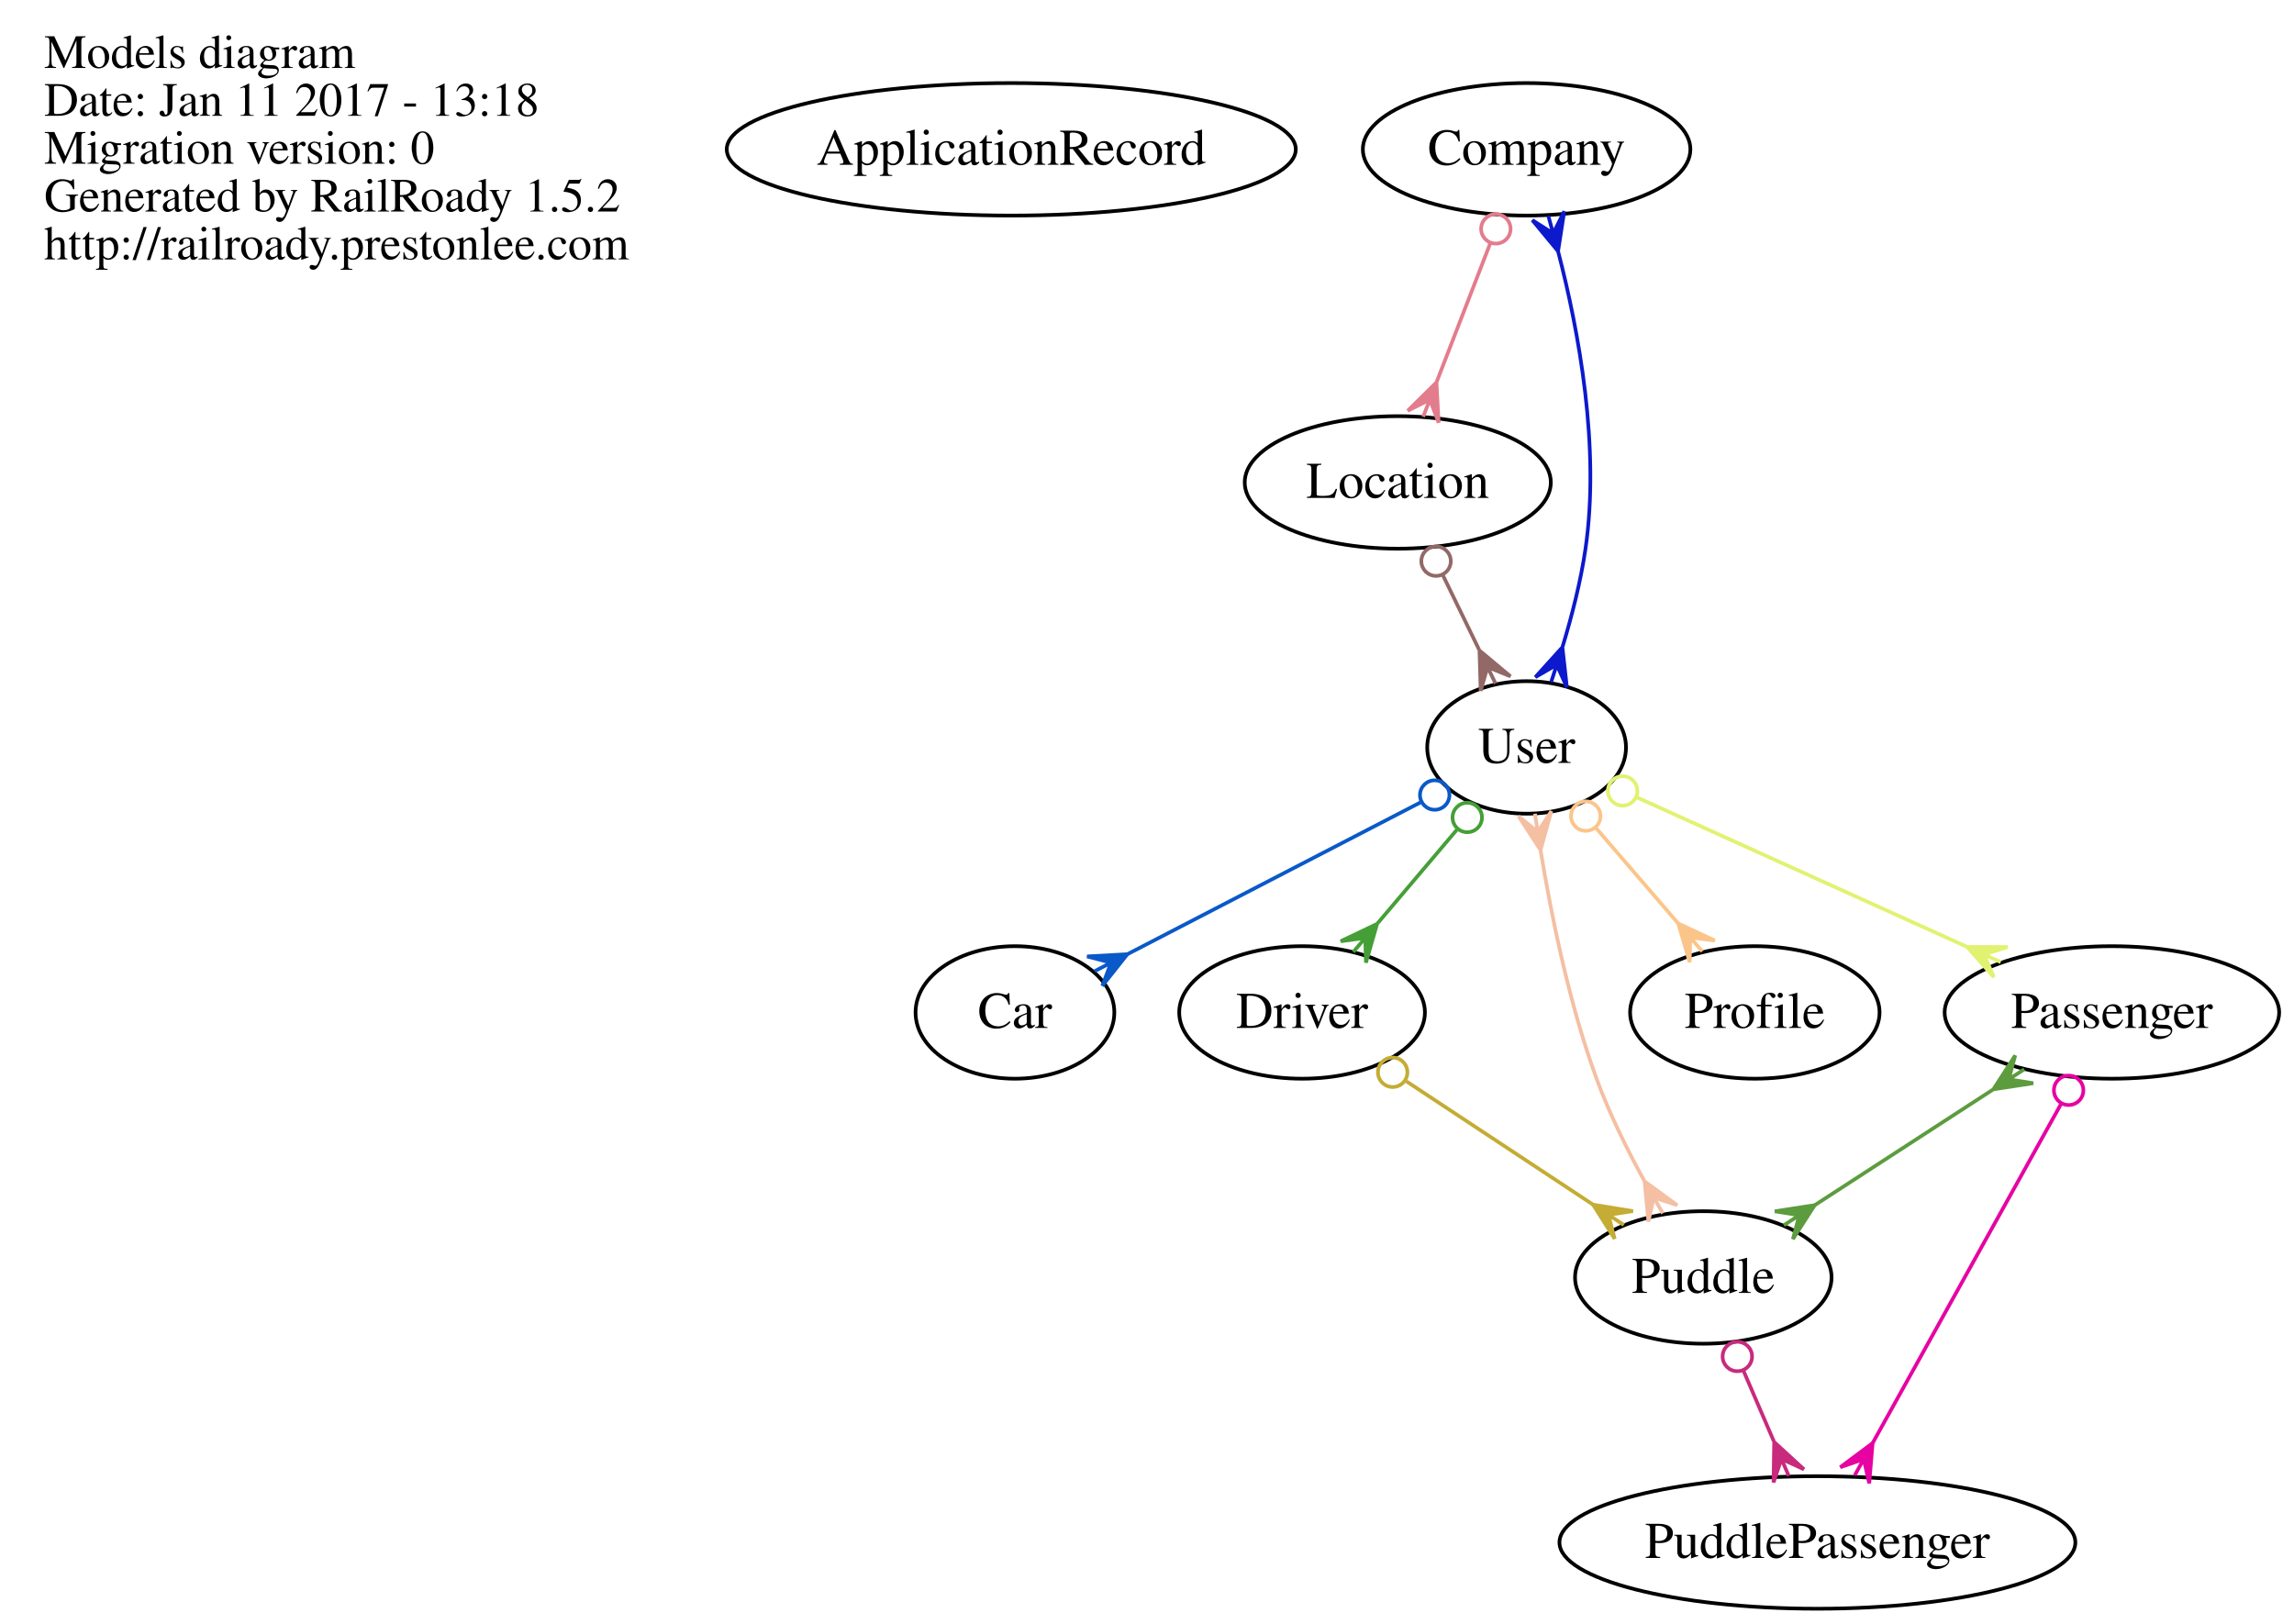
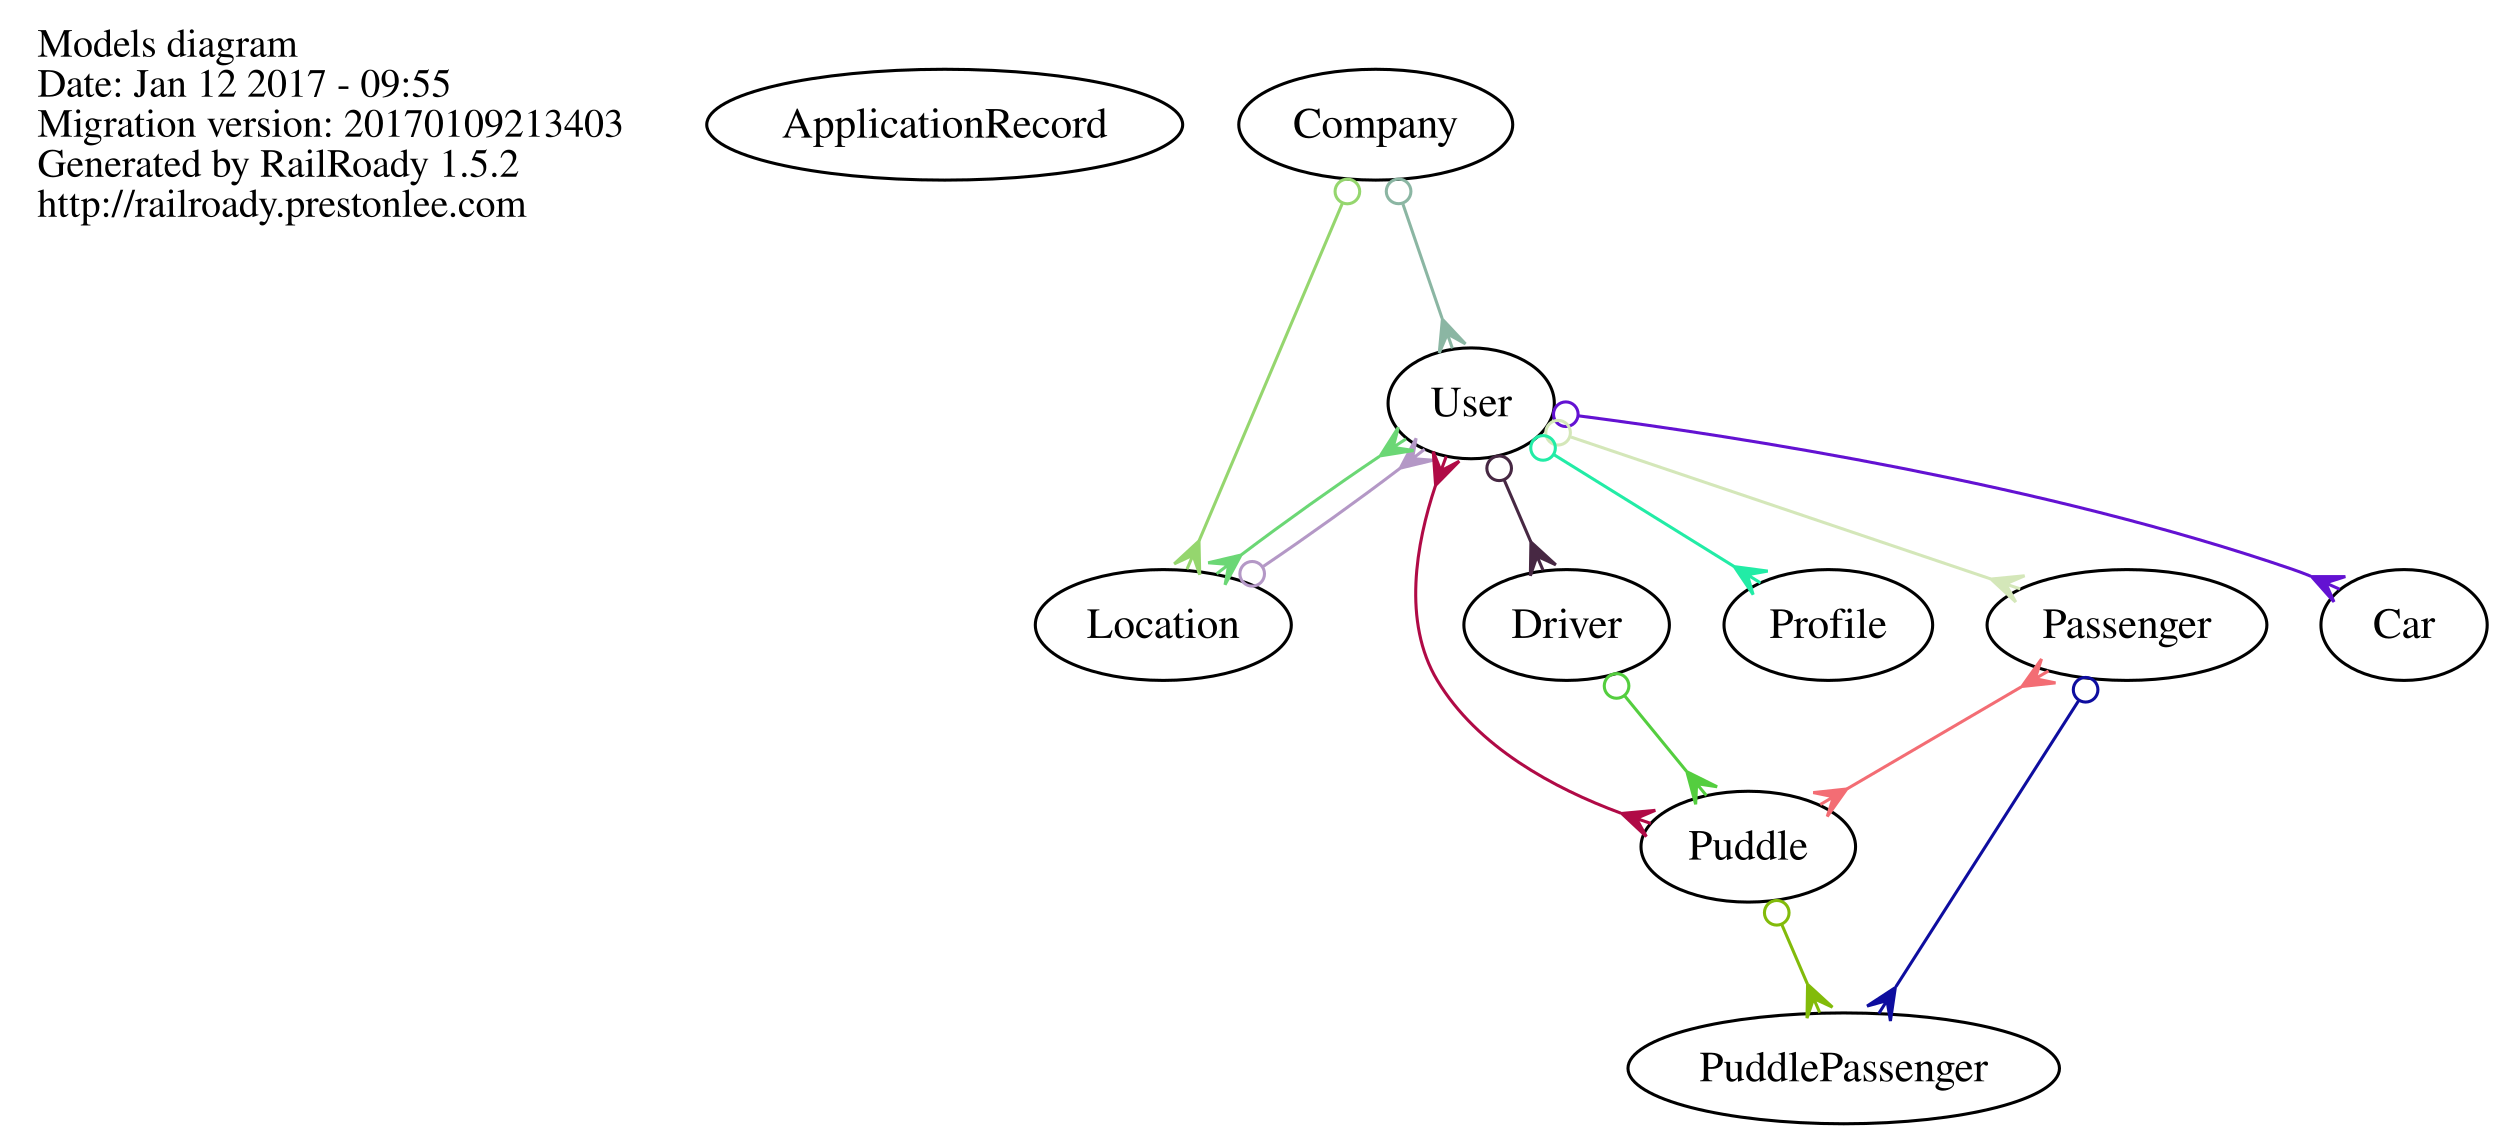
- <svg xmlns="http://www.w3.org/2000/svg" width="623pt" height="441pt" viewBox="0.00 0.00 623.19 441.00">
-   <g id="graph0" class="graph" transform="scale(1 1) rotate(0) translate(4 437)">
-     <polygon fill="transparent" stroke="transparent" points="-4,4 -4,-437 619.192,-437 619.192,4 -4,4" />
+ <svg xmlns="http://www.w3.org/2000/svg" width="812pt" height="369pt" viewBox="0.00 0.00 811.69 369.00">
+   <g id="graph0" class="graph" transform="scale(1 1) rotate(0) translate(4 365)">
+     <polygon fill="transparent" stroke="transparent" points="-4,4 -4,-365 807.688,-365 807.688,4 -4,4" />
    <g id="node1" class="node">
-       <text text-anchor="start" x="8" y="-418.6" font-family="Times,serif" font-size="13.00" fill="#000000">Models diagram</text>
-       <text text-anchor="start" x="8" y="-405.6" font-family="Times,serif" font-size="13.00" fill="#000000">Date: Jan 11 2017 - 13:18</text>
-       <text text-anchor="start" x="8" y="-392.6" font-family="Times,serif" font-size="13.00" fill="#000000">Migration version: 0</text>
-       <text text-anchor="start" x="8" y="-379.6" font-family="Times,serif" font-size="13.00" fill="#000000">Generated by RailRoady 1.5.2</text>
-       <text text-anchor="start" x="8" y="-366.6" font-family="Times,serif" font-size="13.00" fill="#000000">http://railroady.prestonlee.com</text>
+       <text text-anchor="start" x="8" y="-346.6" font-family="Times,serif" font-size="13.00" fill="#000000">Models diagram</text>
+       <text text-anchor="start" x="8" y="-333.6" font-family="Times,serif" font-size="13.00" fill="#000000">Date: Jan 12 2017 - 09:55</text>
+       <text text-anchor="start" x="8" y="-320.6" font-family="Times,serif" font-size="13.00" fill="#000000">Migration version: 20170109213403</text>
+       <text text-anchor="start" x="8" y="-307.6" font-family="Times,serif" font-size="13.00" fill="#000000">Generated by RailRoady 1.5.2</text>
+       <text text-anchor="start" x="8" y="-294.6" font-family="Times,serif" font-size="13.00" fill="#000000">http://railroady.prestonlee.com</text>
    </g>
    <g id="node2" class="node">
-       <ellipse fill="none" stroke="#000000" cx="270.72" cy="-396.5" rx="77.292" ry="18" />
-       <text text-anchor="middle" x="270.72" y="-392.3" font-family="Times,serif" font-size="14.00" fill="#000000">ApplicationRecord</text>
+       <ellipse fill="none" stroke="#000000" cx="302.688" cy="-324.5" rx="77.292" ry="18" />
+       <text text-anchor="middle" x="302.688" y="-320.3" font-family="Times,serif" font-size="14.00" fill="#000000">ApplicationRecord</text>
    </g>
    <g id="node3" class="node">
-       <ellipse fill="none" stroke="#000000" cx="271.72" cy="-162" rx="27" ry="18" />
-       <text text-anchor="middle" x="271.72" y="-157.8" font-family="Times,serif" font-size="14.00" fill="#000000">Car</text>
+       <ellipse fill="none" stroke="#000000" cx="776.688" cy="-162" rx="27" ry="18" />
+       <text text-anchor="middle" x="776.688" y="-157.8" font-family="Times,serif" font-size="14.00" fill="#000000">Car</text>
    </g>
    <g id="node4" class="node">
-       <ellipse fill="none" stroke="#000000" cx="410.72" cy="-396.5" rx="44.492" ry="18" />
-       <text text-anchor="middle" x="410.72" y="-392.3" font-family="Times,serif" font-size="14.00" fill="#000000">Company</text>
+       <ellipse fill="none" stroke="#000000" cx="442.688" cy="-324.5" rx="44.492" ry="18" />
+       <text text-anchor="middle" x="442.688" y="-320.3" font-family="Times,serif" font-size="14.00" fill="#000000">Company</text>
    </g>
    <g id="node6" class="node">
-       <ellipse fill="none" stroke="#000000" cx="375.72" cy="-306" rx="41.577" ry="18" />
-       <text text-anchor="middle" x="375.72" y="-301.8" font-family="Times,serif" font-size="14.00" fill="#000000">Location</text>
+       <ellipse fill="none" stroke="#000000" cx="373.688" cy="-162" rx="41.577" ry="18" />
+       <text text-anchor="middle" x="373.688" y="-157.8" font-family="Times,serif" font-size="14.00" fill="#000000">Location</text>
    </g>
    <g id="edge1" class="edge">
-       <path fill="none" stroke="#e37c8d" d="M400.907,-371.127C396.358,-359.362 390.942,-345.36 386.301,-333.36" />
-       <ellipse fill="none" stroke="#e37c8d" cx="402.363" cy="-374.889" rx="4" ry="4" />
-       <polygon fill="#e37c8d" stroke="#e37c8d" points="386.228,-333.17 386.818,-322.219 384.424,-328.506 382.621,-323.843 382.621,-323.843 382.621,-323.843 384.424,-328.506 378.424,-325.466 386.228,-333.17 386.228,-333.17" />
+       <path fill="none" stroke="#95d66e" d="M431.869,-299.021C419.199,-269.181 398.292,-219.946 385.292,-189.33" />
+       <ellipse fill="none" stroke="#95d66e" cx="433.476" cy="-302.807" rx="4" ry="4" />
+       <polygon fill="#95d66e" stroke="#95d66e" points="385.278,-189.297 385.512,-178.333 383.324,-184.694 381.37,-180.092 381.37,-180.092 381.37,-180.092 383.324,-184.694 377.228,-181.851 385.278,-189.297 385.278,-189.297" />
    </g>
    <g id="node11" class="node">
-       <ellipse fill="none" stroke="#000000" cx="410.72" cy="-234" rx="27" ry="18" />
-       <text text-anchor="middle" x="410.72" y="-229.8" font-family="Times,serif" font-size="14.00" fill="#000000">User</text>
+       <ellipse fill="none" stroke="#000000" cx="473.688" cy="-234" rx="27" ry="18" />
+       <text text-anchor="middle" x="473.688" y="-229.8" font-family="Times,serif" font-size="14.00" fill="#000000">User</text>
    </g>
    <g id="edge2" class="edge">
-       <path fill="none" stroke="#0c19cc" d="M419.266,-368.809C424.953,-346.887 430.707,-315.491 426.72,-288 425.443,-279.194 423.052,-269.825 420.501,-261.407" />
-       <polygon fill="#0c19cc" stroke="#0c19cc" points="419.264,-368.817 412.27,-377.263 417.936,-373.637 416.608,-378.458 416.608,-378.458 416.608,-378.458 417.936,-373.637 420.947,-379.653 419.264,-368.817 419.264,-368.817" />
-       <polygon fill="#0c19cc" stroke="#0c19cc" points="420.443,-261.228 421.656,-250.329 418.908,-256.469 417.373,-251.71 417.373,-251.71 417.373,-251.71 418.908,-256.469 413.09,-253.092 420.443,-261.228 420.443,-261.228" />
+       <path fill="none" stroke="#8bb6a3" d="M451.522,-298.711C455.492,-287.12 460.183,-273.425 464.225,-261.624" />
+       <ellipse fill="none" stroke="#8bb6a3" cx="450.109" cy="-302.836" rx="4" ry="4" />
+       <polygon fill="#8bb6a3" stroke="#8bb6a3" points="464.335,-261.303 471.833,-253.301 465.955,-256.573 467.576,-251.843 467.576,-251.843 467.576,-251.843 465.955,-256.573 463.319,-250.385 464.335,-261.303 464.335,-261.303" />
    </g>
    <g id="node5" class="node">
-       <ellipse fill="none" stroke="#000000" cx="349.72" cy="-162" rx="33.375" ry="18" />
-       <text text-anchor="middle" x="349.72" y="-157.8" font-family="Times,serif" font-size="14.00" fill="#000000">Driver</text>
+       <ellipse fill="none" stroke="#000000" cx="504.688" cy="-162" rx="33.375" ry="18" />
+       <text text-anchor="middle" x="504.688" y="-157.8" font-family="Times,serif" font-size="14.00" fill="#000000">Driver</text>
    </g>
    <g id="node9" class="node">
-       <ellipse fill="none" stroke="#000000" cx="458.72" cy="-90" rx="34.846" ry="18" />
-       <text text-anchor="middle" x="458.72" y="-85.8" font-family="Times,serif" font-size="14.00" fill="#000000">Puddle</text>
+       <ellipse fill="none" stroke="#000000" cx="563.688" cy="-90" rx="34.846" ry="18" />
+       <text text-anchor="middle" x="563.688" y="-85.8" font-family="Times,serif" font-size="14.00" fill="#000000">Puddle</text>
    </g>
    <g id="edge3" class="edge">
-       <path fill="none" stroke="#c4ac35" d="M378.038,-143.295C393.607,-133.011 412.915,-120.257 428.739,-109.804" />
-       <ellipse fill="none" stroke="#c4ac35" cx="374.333" cy="-145.742" rx="4" ry="4" />
-       <polygon fill="#c4ac35" stroke="#c4ac35" points="428.782,-109.775 439.607,-108.019 432.954,-107.02 437.126,-104.264 437.126,-104.264 437.126,-104.264 432.954,-107.02 434.646,-100.509 428.782,-109.775 428.782,-109.775" />
+       <path fill="none" stroke="#54ce3f" d="M523.532,-139.004C529.937,-131.187 537.117,-122.426 543.614,-114.496" />
+       <ellipse fill="none" stroke="#54ce3f" cx="520.907" cy="-142.207" rx="4" ry="4" />
+       <polygon fill="#54ce3f" stroke="#54ce3f" points="543.74,-114.344 553.558,-109.461 546.909,-110.476 550.078,-106.609 550.078,-106.609 550.078,-106.609 546.909,-110.476 546.597,-103.756 543.74,-114.344 543.74,-114.344" />
    </g>
    <g id="edge4" class="edge">
-       <path fill="none" stroke="#926967" d="M388.01,-280.719C391.182,-274.193 394.606,-267.15 397.809,-260.561" />
-       <ellipse fill="none" stroke="#926967" cx="386.121" cy="-284.605" rx="4" ry="4" />
-       <polygon fill="#926967" stroke="#926967" points="397.917,-260.338 406.336,-253.312 400.103,-255.841 402.289,-251.345 402.289,-251.345 402.289,-251.345 400.103,-255.841 398.242,-249.377 397.917,-260.338 397.917,-260.338" />
+       <path fill="none" stroke="#b498c6" d="M406.142,-181.024C420.639,-190.818 437.32,-202.786 450.547,-212.868" />
+       <ellipse fill="none" stroke="#b498c6" cx="402.554" cy="-178.629" rx="4" ry="4" />
+       <polygon fill="#b498c6" stroke="#b498c6" points="450.658,-212.954 455.803,-222.638 454.609,-216.018 458.56,-219.082 458.56,-219.082 458.56,-219.082 454.609,-216.018 461.318,-215.525 450.658,-212.954 450.658,-212.954" />
    </g>
    <g id="node7" class="node">
-       <ellipse fill="none" stroke="#000000" cx="569.72" cy="-162" rx="45.444" ry="18" />
-       <text text-anchor="middle" x="569.72" y="-157.8" font-family="Times,serif" font-size="14.00" fill="#000000">Passenger</text>
+       <ellipse fill="none" stroke="#000000" cx="686.688" cy="-162" rx="45.444" ry="18" />
+       <text text-anchor="middle" x="686.688" y="-157.8" font-family="Times,serif" font-size="14.00" fill="#000000">Passenger</text>
    </g>
    <g id="edge6" class="edge">
-       <path fill="none" stroke="#5c9c3e" d="M537.323,-140.986C522.075,-131.095 503.995,-119.367 489.021,-109.655" />
-       <polygon fill="#5c9c3e" stroke="#5c9c3e" points="537.518,-141.112 543.459,-150.329 541.713,-143.833 545.908,-146.554 545.908,-146.554 545.908,-146.554 541.713,-143.833 548.357,-142.779 537.518,-141.112 537.518,-141.112" />
-       <polygon fill="#5c9c3e" stroke="#5c9c3e" points="488.998,-109.64 483.058,-100.423 484.804,-106.919 480.609,-104.198 480.609,-104.198 480.609,-104.198 484.804,-106.919 478.16,-107.973 488.998,-109.64 488.998,-109.64" />
+       <path fill="none" stroke="#f36d74" d="M652.342,-141.895C634.614,-131.518 613.12,-118.936 595.735,-108.759" />
+       <polygon fill="#f36d74" stroke="#f36d74" points="652.572,-142.03 658.929,-150.965 656.887,-144.556 661.202,-147.082 661.202,-147.082 661.202,-147.082 656.887,-144.556 663.475,-143.198 652.572,-142.03 652.572,-142.03" />
+       <polygon fill="#f36d74" stroke="#f36d74" points="595.691,-108.734 589.334,-99.798 591.376,-106.207 587.061,-103.682 587.061,-103.682 587.061,-103.682 591.376,-106.207 584.787,-107.565 595.691,-108.734 595.691,-108.734" />
    </g>
    <g id="node10" class="node">
-       <ellipse fill="none" stroke="#000000" cx="489.72" cy="-18" rx="70.075" ry="18" />
-       <text text-anchor="middle" x="489.72" y="-13.8" font-family="Times,serif" font-size="14.00" fill="#000000">PuddlePassenger</text>
+       <ellipse fill="none" stroke="#000000" cx="594.688" cy="-18" rx="70.075" ry="18" />
+       <text text-anchor="middle" x="594.688" y="-13.8" font-family="Times,serif" font-size="14.00" fill="#000000">PuddlePassenger</text>
    </g>
    <g id="edge5" class="edge">
-       <path fill="none" stroke="#e603a2" d="M555.885,-137.096C541.608,-111.398 519.41,-71.441 504.72,-44.999" />
-       <ellipse fill="none" stroke="#e603a2" cx="557.968" cy="-140.846" rx="4" ry="4" />
-       <polygon fill="#e603a2" stroke="#e603a2" points="504.719,-44.998 503.796,-34.071 502.291,-40.627 499.862,-36.256 499.862,-36.256 499.862,-36.256 502.291,-40.627 495.929,-38.441 504.719,-44.998 504.719,-44.998" />
+       <path fill="none" stroke="#0e0d9f" d="M670.985,-137.422C654.486,-111.597 628.62,-71.112 611.659,-44.564" />
+       <ellipse fill="none" stroke="#0e0d9f" cx="673.253" cy="-140.972" rx="4" ry="4" />
+       <polygon fill="#0e0d9f" stroke="#0e0d9f" points="611.445,-44.229 609.853,-33.379 608.753,-40.015 606.061,-35.802 606.061,-35.802 606.061,-35.802 608.753,-40.015 602.269,-38.224 611.445,-44.229 611.445,-44.229" />
    </g>
    <g id="node8" class="node">
-       <ellipse fill="none" stroke="#000000" cx="472.72" cy="-162" rx="33.886" ry="18" />
-       <text text-anchor="middle" x="472.72" y="-157.8" font-family="Times,serif" font-size="14.00" fill="#000000">Profile</text>
+       <ellipse fill="none" stroke="#000000" cx="589.688" cy="-162" rx="33.886" ry="18" />
+       <text text-anchor="middle" x="589.688" y="-157.8" font-family="Times,serif" font-size="14.00" fill="#000000">Profile</text>
    </g>
    <g id="edge7" class="edge">
-       <path fill="none" stroke="#c82a7d" d="M469.652,-64.61C472.311,-58.434 475.168,-51.8 477.867,-45.529" />
-       <ellipse fill="none" stroke="#c82a7d" cx="467.965" cy="-68.528" rx="4" ry="4" />
-       <polygon fill="#c82a7d" stroke="#c82a7d" points="477.976,-45.278 486.063,-37.873 479.953,-40.685 481.93,-36.093 481.93,-36.093 481.93,-36.093 479.953,-40.685 477.797,-34.313 477.976,-45.278 477.976,-45.278" />
+       <path fill="none" stroke="#82bb0a" d="M574.62,-64.61C577.279,-58.434 580.135,-51.8 582.835,-45.529" />
+       <ellipse fill="none" stroke="#82bb0a" cx="572.933" cy="-68.528" rx="4" ry="4" />
+       <polygon fill="#82bb0a" stroke="#82bb0a" points="582.943,-45.278 591.031,-37.873 584.92,-40.685 586.898,-36.093 586.898,-36.093 586.898,-36.093 584.92,-40.685 582.764,-34.313 582.943,-45.278 582.943,-45.278" />
+     </g>
+     <g id="edge13" class="edge">
+       <path fill="none" stroke="#6312d2" d="M508.638,-229.926C560.395,-223.23 659.995,-207.784 740.688,-180 742.571,-179.352 744.481,-178.625 746.388,-177.844" />
+       <ellipse fill="none" stroke="#6312d2" cx="504.419" cy="-230.461" rx="4" ry="4" />
+       <polygon fill="#6312d2" stroke="#6312d2" points="746.652,-177.726 757.618,-177.721 751.211,-175.672 755.77,-173.618 755.77,-173.618 755.77,-173.618 751.211,-175.672 753.922,-169.515 746.652,-177.726 746.652,-177.726" />
+     </g>
+     <g id="edge9" class="edge">
+       <path fill="none" stroke="#472843" d="M484.393,-209.136C487.188,-202.644 490.215,-195.615 493.056,-189.016" />
+       <ellipse fill="none" stroke="#472843" cx="482.774" cy="-212.897" rx="4" ry="4" />
+       <polygon fill="#472843" stroke="#472843" points="493.083,-188.954 501.17,-181.548 495.06,-184.361 497.037,-179.769 497.037,-179.769 497.037,-179.769 495.06,-184.361 492.904,-177.989 493.083,-188.954 493.083,-188.954" />
+     </g>
+     <g id="edge8" class="edge">
+       <path fill="none" stroke="#6bd775" d="M443.875,-216.754C429.583,-207.184 412.728,-195.162 399.054,-184.822" />
+       <polygon fill="#6bd775" stroke="#6bd775" points="444.152,-216.936 450.033,-226.191 448.329,-219.684 452.506,-222.432 452.506,-222.432 452.506,-222.432 448.329,-219.684 454.979,-218.673 444.152,-216.936 444.152,-216.936" />
+       <polygon fill="#6bd775" stroke="#6bd775" points="398.933,-184.729 393.743,-175.069 394.968,-181.684 391.002,-178.638 391.002,-178.638 391.002,-178.638 394.968,-181.684 388.262,-182.207 398.933,-184.729 398.933,-184.729" />
+     </g>
+     <g id="edge11" class="edge">
+       <path fill="none" stroke="#d4e7b9" d="M506.098,-223.044C542.472,-210.749 601.702,-190.728 642.347,-176.988" />
+       <ellipse fill="none" stroke="#d4e7b9" cx="501.911" cy="-224.46" rx="4" ry="4" />
+       <polygon fill="#d4e7b9" stroke="#d4e7b9" points="642.526,-176.928 653.44,-177.989 647.262,-175.327 651.999,-173.726 651.999,-173.726 651.999,-173.726 647.262,-175.327 650.558,-169.463 642.526,-176.928 642.526,-176.928" />
    </g>
    <g id="edge12" class="edge">
-       <path fill="none" stroke="#0959c9" d="M381.884,-219.063C358.634,-207.02 326.02,-190.126 302.314,-177.847" />
-       <ellipse fill="none" stroke="#0959c9" cx="385.754" cy="-221.068" rx="4" ry="4" />
-       <polygon fill="#0959c9" stroke="#0959c9" points="302.267,-177.823 295.457,-169.228 297.827,-175.523 293.388,-173.223 293.388,-173.223 293.388,-173.223 297.827,-175.523 291.318,-177.219 302.267,-177.823 302.267,-177.823" />
-     </g>
-     <g id="edge8" class="edge">
-       <path fill="none" stroke="#459f37" d="M391.764,-211.625C384.944,-203.576 377.221,-194.46 370.272,-186.258" />
-       <ellipse fill="none" stroke="#459f37" cx="394.597" cy="-214.969" rx="4" ry="4" />
-       <polygon fill="#459f37" stroke="#459f37" points="370.107,-186.064 367.077,-175.525 366.875,-182.249 363.643,-178.434 363.643,-178.434 363.643,-178.434 366.875,-182.249 360.21,-181.343 370.107,-186.064 370.107,-186.064" />
+       <path fill="none" stroke="#22eca6" d="M500.503,-217.356C518.008,-206.491 540.907,-192.278 559.118,-180.974" />
+       <ellipse fill="none" stroke="#22eca6" cx="497.027" cy="-219.513" rx="4" ry="4" />
+       <polygon fill="#22eca6" stroke="#22eca6" points="559.141,-180.96 570.011,-179.51 563.389,-178.323 567.638,-175.686 567.638,-175.686 567.638,-175.686 563.389,-178.323 565.264,-171.863 559.141,-180.96 559.141,-180.96" />
    </g>
    <g id="edge10" class="edge">
-       <path fill="none" stroke="#e1f271" d="M440.75,-220.402C466.048,-208.946 502.438,-192.468 530.117,-179.934" />
-       <ellipse fill="none" stroke="#e1f271" cx="436.808" cy="-222.187" rx="4" ry="4" />
-       <polygon fill="#e1f271" stroke="#e1f271" points="530.402,-179.804 541.368,-179.779 534.957,-177.742 539.512,-175.679 539.512,-175.679 539.512,-175.679 534.957,-177.742 537.655,-171.58 530.402,-179.804 530.402,-179.804" />
-     </g>
-     <g id="edge11" class="edge">
-       <path fill="none" stroke="#fbc58a" d="M429.42,-212.285C436.476,-204.09 444.548,-194.717 451.795,-186.301" />
-       <ellipse fill="none" stroke="#fbc58a" cx="426.783" cy="-215.346" rx="4" ry="4" />
-       <polygon fill="#fbc58a" stroke="#fbc58a" points="451.905,-186.172 461.841,-181.531 455.168,-182.383 458.43,-178.595 458.43,-178.595 458.43,-178.595 455.168,-182.383 455.021,-175.658 451.905,-186.172 451.905,-186.172" />
-     </g>
-     <g id="edge9" class="edge">
-       <path fill="none" stroke="#f4bfa3" d="M414.508,-206.092C417.47,-188.023 422.341,-164.186 429.72,-144 433.154,-134.605 437.977,-124.829 442.704,-116.218" />
-       <polygon fill="#f4bfa3" stroke="#f4bfa3" points="414.506,-206.11 408.534,-215.307 413.743,-211.052 412.981,-215.993 412.981,-215.993 412.981,-215.993 413.743,-211.052 417.428,-216.679 414.506,-206.11 414.506,-206.11" />
-       <polygon fill="#f4bfa3" stroke="#f4bfa3" points="442.776,-116.093 451.637,-109.633 445.252,-111.749 447.727,-107.405 447.727,-107.405 447.727,-107.405 445.252,-111.749 443.818,-105.177 442.776,-116.093 442.776,-116.093" />
+       <path fill="none" stroke="#b00a46" d="M462.077,-207.241C455.756,-188.303 451.302,-162.999 462.688,-144 475.629,-122.406 500.474,-108.963 522.283,-100.891" />
+       <polygon fill="#b00a46" stroke="#b00a46" points="462.127,-207.378 461.362,-218.317 463.856,-212.069 465.584,-216.761 465.584,-216.761 465.584,-216.761 463.856,-212.069 469.807,-215.205 462.127,-207.378 462.127,-207.378" />
+       <polygon fill="#b00a46" stroke="#b00a46" points="522.575,-100.791 533.494,-101.807 527.306,-99.17 532.036,-97.55 532.036,-97.55 532.036,-97.55 527.306,-99.17 530.577,-93.293 522.575,-100.791 522.575,-100.791" />
    </g>
  </g>
</svg>
